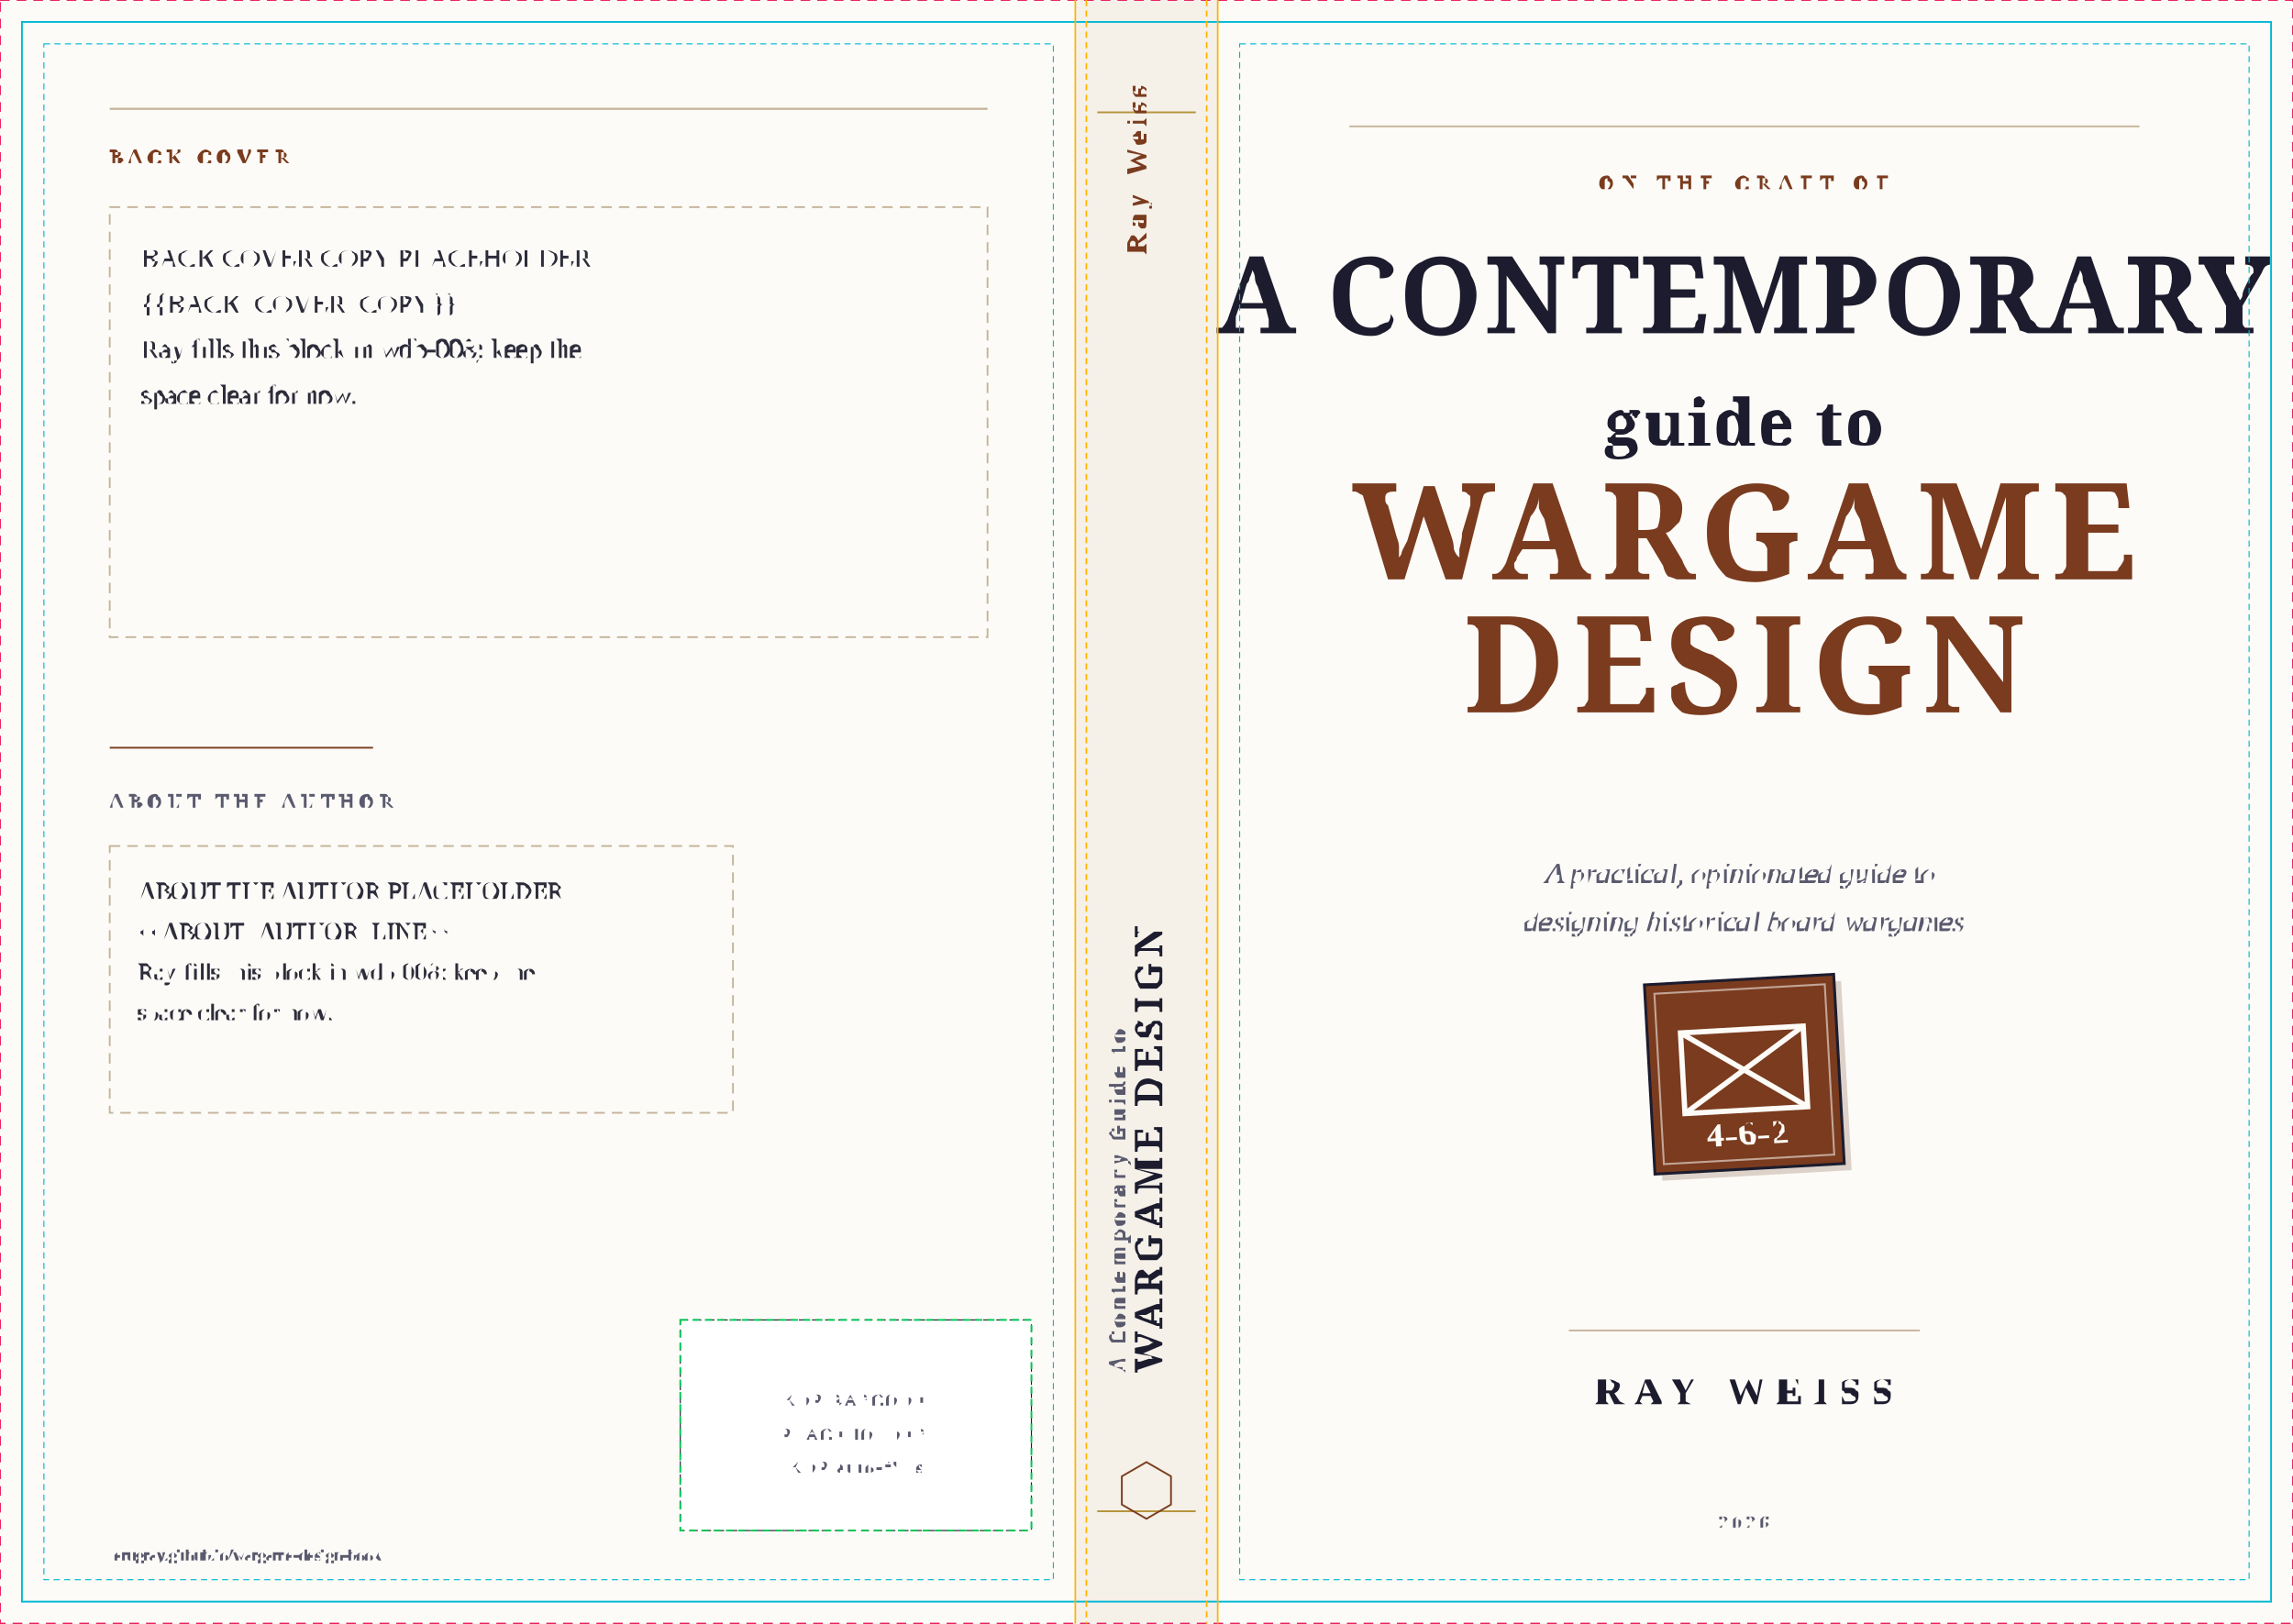
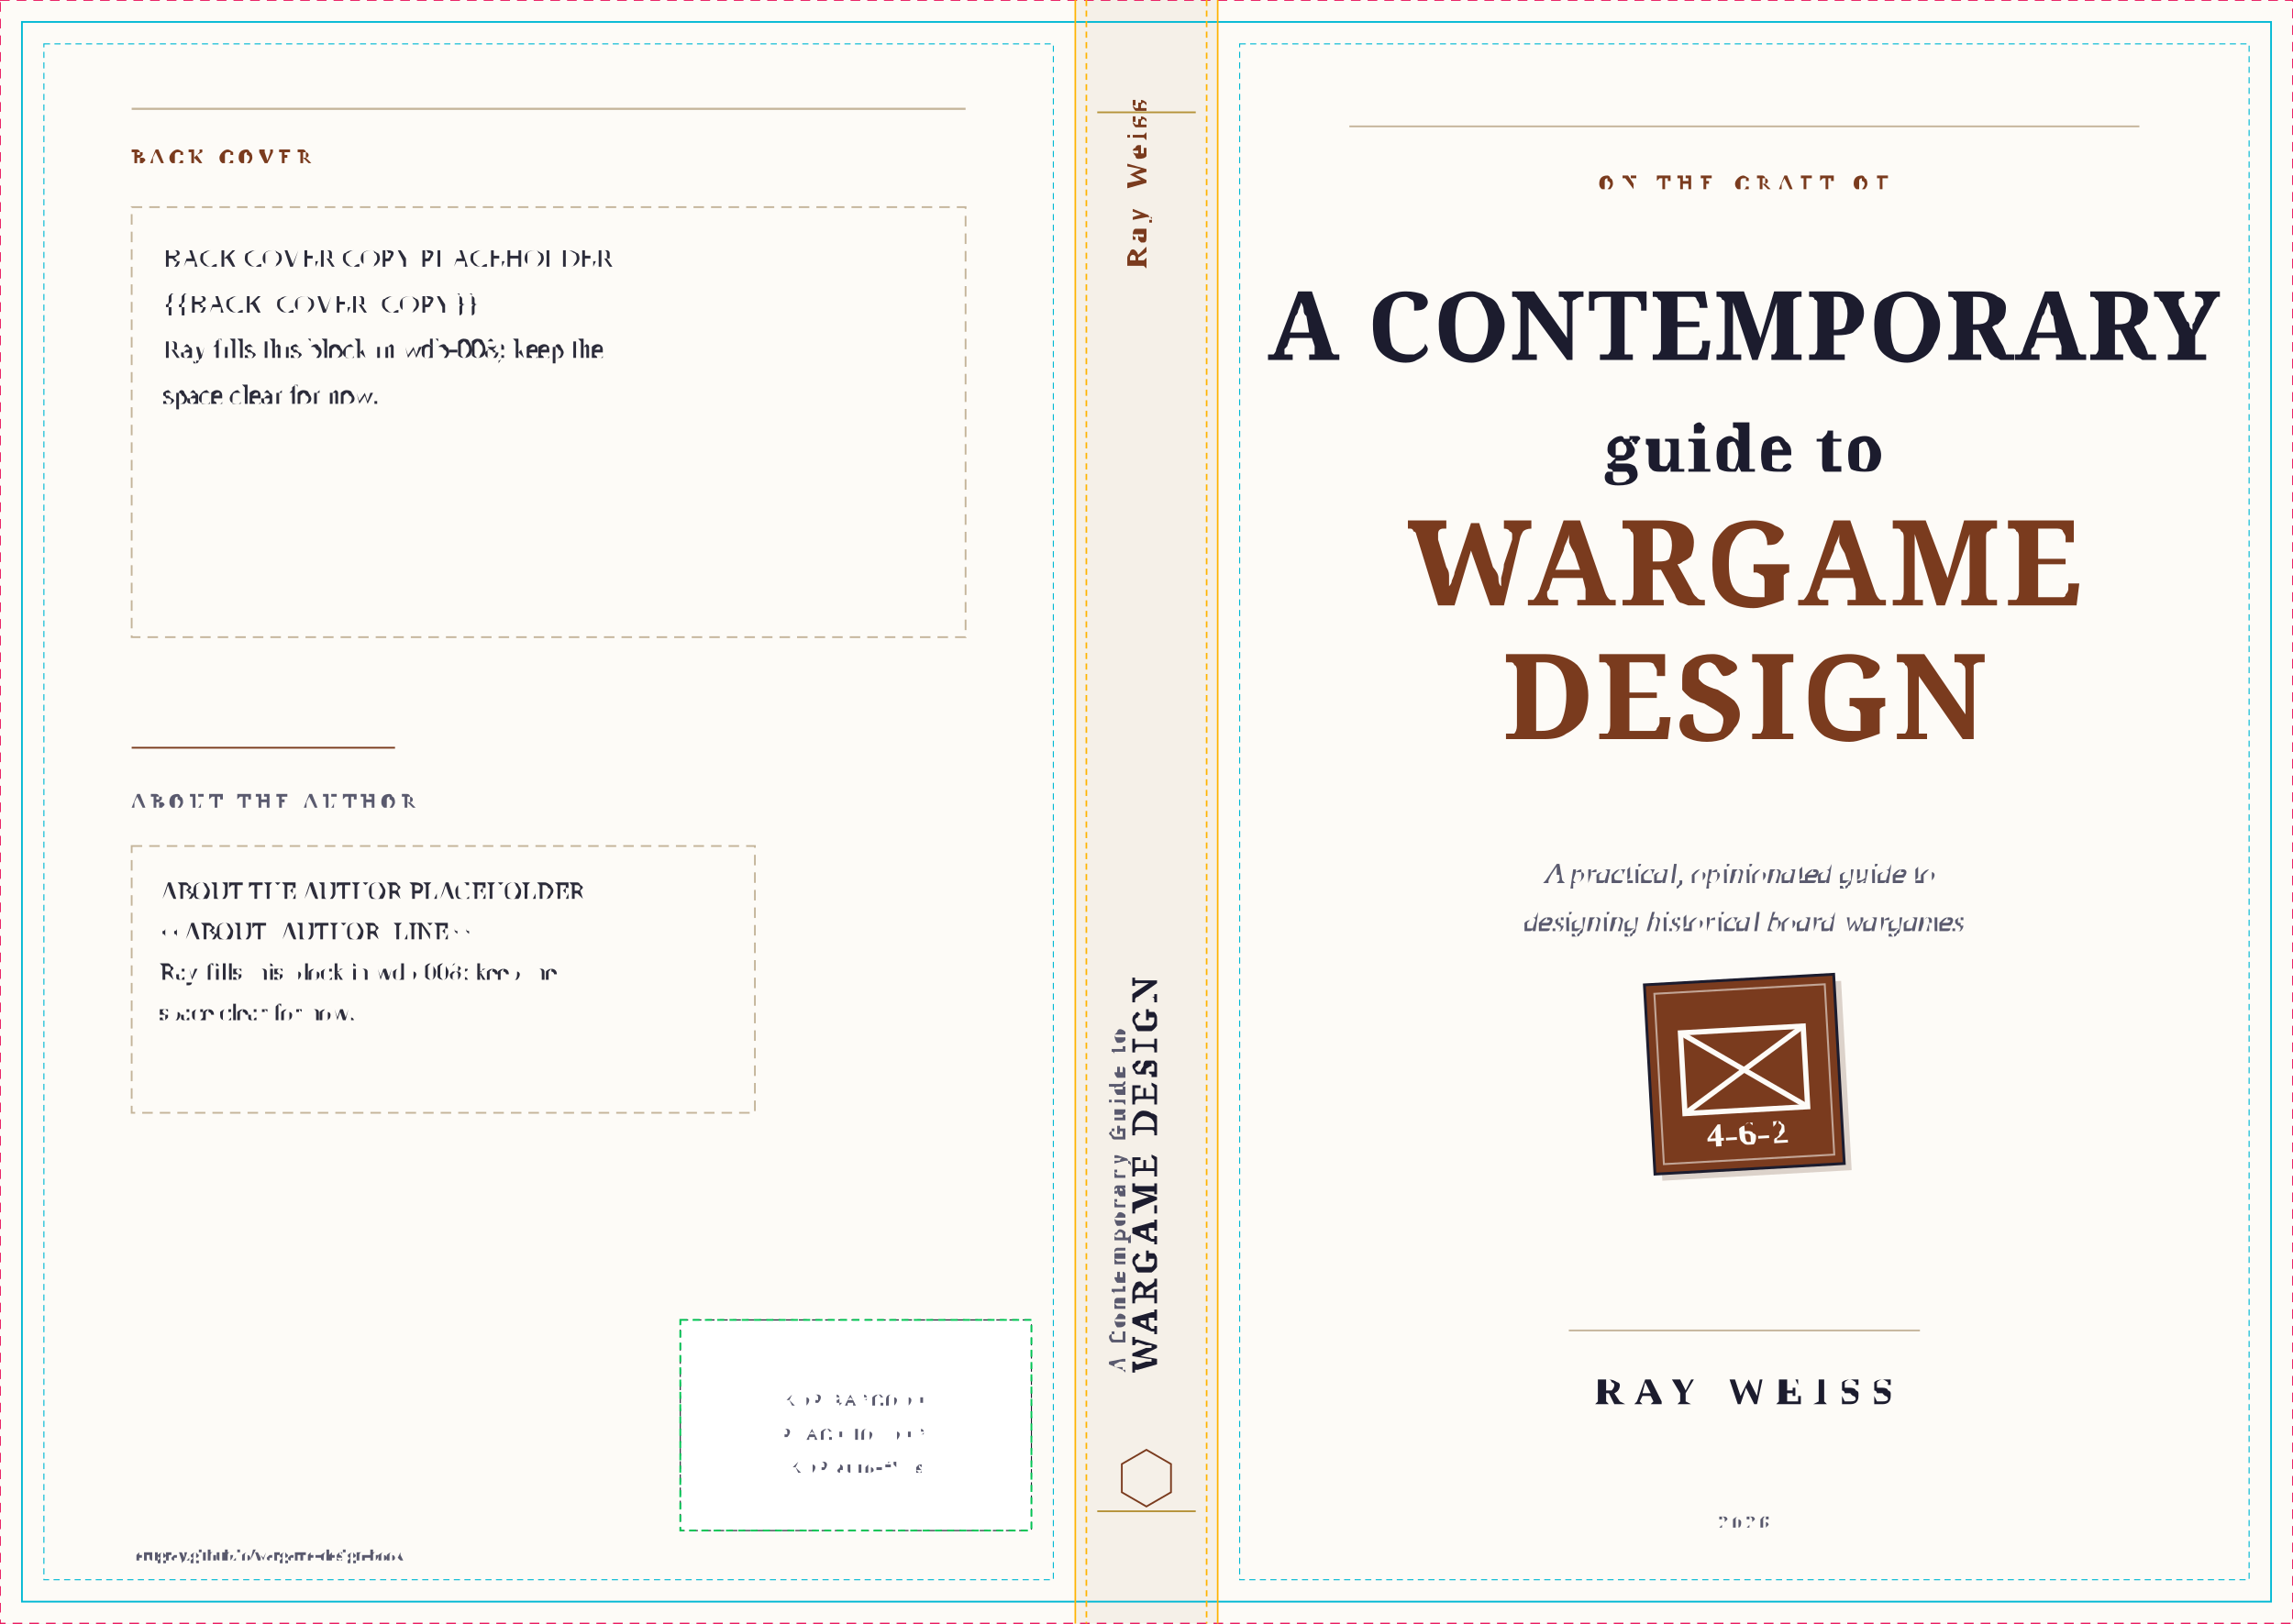
<svg xmlns="http://www.w3.org/2000/svg" width="13.061in" height="9.25in" viewBox="0 0 13.061 9.25">
  <defs>
    <style>
      .paper { fill: #fdfbf7; }
      .paper-alt { fill: #f5f0e8; }
      .ink { fill: #1c1c2e; }
      .body { fill: #2c2c3a; }
      .muted { fill: #5a5a6e; }
      .accent { fill: #7a3b1e; }
      .gold { fill: #b5933a; }
      .display { font-family: 'Playfair Display', Georgia, serif; }
      .lora { font-family: Lora, Georgia, 'Times New Roman', serif; }
      .small { font-family: Lora, Georgia, 'Times New Roman', serif; text-transform: uppercase; }
      .guide-trim { fill: none; stroke: #00B8D4; stroke-width: 0.010; }
      .guide-safe { fill: none; stroke: #00B8D4; stroke-width: 0.006; stroke-dasharray: 0.035 0.025; }
      .guide-bleed { fill: none; stroke: #E91E63; stroke-width: 0.010; stroke-dasharray: 0.055 0.040; }
      .guide-spine { fill: none; stroke: #FFB300; stroke-width: 0.009; }
    </style>
  </defs>
  <rect x="0" y="0" width="13.061" height="9.25" class="paper" />
  <rect x="6.125" y="0" width="0.811" height="9.25" class="paper-alt" />
  <g id="back-cover">
-     <line x1="0.625" y1="0.62" x2="5.625" y2="0.62" stroke="#c4b49a" stroke-width="0.012" />
-     <text x="0.625" y="0.93" class="small accent" font-size="0.111" text-anchor="start" letter-spacing="0.030" font-weight="700">
-       <tspan x="0.625" dy="0">BACK COVER</tspan>
+     <line x1="0.75" y1="0.62" x2="5.5" y2="0.62" stroke="#c4b49a" stroke-width="0.012" />
+     <text x="0.75" y="0.93" class="small accent" font-size="0.111" text-anchor="start" letter-spacing="0.030" font-weight="700">
+       <tspan x="0.75" dy="0">BACK COVER</tspan>
    </text>
-     <rect x="0.625" y="1.18" width="5" height="2.45" fill="none" stroke="#c4b49a" stroke-width="0.010" stroke-dasharray="0.060 0.040" />
-     <text x="0.805" y="1.52" class="lora body" font-size="0.153" text-anchor="start">
-       <tspan x="0.805" dy="0">BACK COVER COPY PLACEHOLDER</tspan>
-       <tspan x="0.805" dy="0.26">{{BACK_COVER_COPY}}</tspan>
-       <tspan x="0.805" dy="0.26">Ray fills this block in wdb-008; keep the</tspan>
-       <tspan x="0.805" dy="0.26">space clear for now.</tspan>
+     <rect x="0.75" y="1.18" width="4.75" height="2.45" fill="none" stroke="#c4b49a" stroke-width="0.010" stroke-dasharray="0.060 0.040" />
+     <text x="0.93" y="1.52" class="lora body" font-size="0.153" text-anchor="start">
+       <tspan x="0.93" dy="0">BACK COVER COPY PLACEHOLDER</tspan>
+       <tspan x="0.93" dy="0.26">{{BACK_COVER_COPY}}</tspan>
+       <tspan x="0.93" dy="0.26">Ray fills this block in wdb-008; keep the</tspan>
+       <tspan x="0.93" dy="0.26">space clear for now.</tspan>
    </text>
-     <line x1="0.625" y1="4.26" x2="2.125" y2="4.26" stroke="#7a3b1e" stroke-width="0.010" />
-     <text x="0.625" y="4.6" class="small muted" font-size="0.111" text-anchor="start" letter-spacing="0.030" font-weight="700">
-       <tspan x="0.625" dy="0">ABOUT THE AUTHOR</tspan>
+     <line x1="0.75" y1="4.26" x2="2.25" y2="4.26" stroke="#7a3b1e" stroke-width="0.010" />
+     <text x="0.75" y="4.6" class="small muted" font-size="0.111" text-anchor="start" letter-spacing="0.030" font-weight="700">
+       <tspan x="0.75" dy="0">ABOUT THE AUTHOR</tspan>
    </text>
-     <rect x="0.625" y="4.82" width="3.55" height="1.52" fill="none" stroke="#c4b49a" stroke-width="0.010" stroke-dasharray="0.060 0.040" />
-     <text x="0.785" y="5.12" class="lora body" font-size="0.139" text-anchor="start">
-       <tspan x="0.785" dy="0">ABOUT THE AUTHOR PLACEHOLDER</tspan>
-       <tspan x="0.785" dy="0.23">{{ABOUT_AUTHOR_LINE}}</tspan>
-       <tspan x="0.785" dy="0.23">Ray fills this block in wdb-008; keep the</tspan>
-       <tspan x="0.785" dy="0.23">space clear for now.</tspan>
+     <rect x="0.75" y="4.82" width="3.55" height="1.52" fill="none" stroke="#c4b49a" stroke-width="0.010" stroke-dasharray="0.060 0.040" />
+     <text x="0.91" y="5.12" class="lora body" font-size="0.139" text-anchor="start">
+       <tspan x="0.91" dy="0">ABOUT THE AUTHOR PLACEHOLDER</tspan>
+       <tspan x="0.91" dy="0.23">{{ABOUT_AUTHOR_LINE}}</tspan>
+       <tspan x="0.91" dy="0.23">Ray fills this block in wdb-008; keep the</tspan>
+       <tspan x="0.91" dy="0.23">space clear for now.</tspan>
    </text>
    <rect x="3.875" y="7.52" width="2" height="1.2" fill="#ffffff" stroke="#1c1c2e" stroke-width="0.006" stroke-dasharray="0.045 0.030" />
    <text x="4.875" y="8.01" class="small muted" font-size="0.090" text-anchor="middle" letter-spacing="0.018">
      <tspan x="4.875" dy="0">KDP BARCODE</tspan>
      <tspan x="4.875" dy="0.19">PLACEHOLDER</tspan>
      <tspan x="4.875" dy="0.19">KDP auto-fills</tspan>
    </text>
-     <text x="0.625" y="8.89" class="lora muted" font-size="0.095" text-anchor="start">
-       <tspan x="0.625" dy="0">lerugray.github.io/wargame-design-book</tspan>
+     <text x="0.75" y="8.89" class="lora muted" font-size="0.095" text-anchor="start">
+       <tspan x="0.75" dy="0">lerugray.github.io/wargame-design-book</tspan>
    </text>
  </g>
  <g id="spine">
    <line x1="6.25" y1="0.64" x2="6.811" y2="0.64" stroke="#b5933a" stroke-width="0.010" />
    <line x1="6.25" y1="8.61" x2="6.811" y2="8.61" stroke="#b5933a" stroke-width="0.010" />
    <g transform="translate(6.4104 7.82) rotate(-90)">
      <text class="display muted" font-size="0.125" font-weight="700" letter-spacing="0.016">A Contemporary Guide to</text>
    </g>
-     <g transform="translate(6.6204 7.82) rotate(-90)">
-       <text class="display ink" font-size="0.220" font-weight="900" letter-spacing="0.030">WARGAME DESIGN</text>
+     <g transform="translate(6.5904 7.82) rotate(-90)">
+       <text class="display ink" font-size="0.190" font-weight="900" letter-spacing="0.030">WARGAME DESIGN</text>
    </g>
-     <g transform="translate(6.5304 1.45) rotate(-90)">
+     <g transform="translate(6.5304 1.53) rotate(-90)">
      <text class="lora accent" font-size="0.167" font-weight="700" letter-spacing="0.028">Ray Weiss</text>
    </g>
-     <polygon points="6.53,8.33 6.67,8.411 6.67,8.572 6.53,8.653 6.39,8.572 6.39,8.411" fill="none" stroke="#7a3b1e" stroke-width="0.010" />
+     <polygon points="6.53,8.26 6.67,8.341 6.67,8.502 6.53,8.583 6.39,8.502 6.39,8.341" fill="none" stroke="#7a3b1e" stroke-width="0.010" />
  </g>
  <g id="front-cover">
    <line x1="7.686" y1="0.72" x2="12.186" y2="0.72" stroke="#c4b49a" stroke-width="0.010" />
    <text x="9.936" y="1.08" class="small accent" font-size="0.111" text-anchor="middle" letter-spacing="0.045" font-weight="700">
      <tspan x="9.936" dy="0">ON THE CRAFT OF</tspan>
    </text>
-     <text x="9.936" y="1.9" class="display ink" font-size="0.600" text-anchor="middle" font-weight="800" letter-spacing="0.012">
+     <text x="9.936" y="2.05" class="display ink" font-size="0.545" text-anchor="middle" font-weight="800" letter-spacing="0.008">
      <tspan x="9.936" dy="0">A CONTEMPORARY</tspan>
    </text>
-     <text x="9.936" y="2.54" class="display ink" font-size="0.360" text-anchor="middle" font-weight="700" letter-spacing="0.018">
+     <text x="9.936" y="2.69" class="display ink" font-size="0.360" text-anchor="middle" font-weight="700" letter-spacing="0.018">
      <tspan x="9.936" dy="0">guide to</tspan>
    </text>
-     <text x="9.936" y="3.3" class="display accent" font-size="0.760" text-anchor="middle" font-weight="900" letter-spacing="0.040">
+     <text x="9.936" y="3.45" class="display accent" font-size="0.665" text-anchor="middle" font-weight="900" letter-spacing="0.022">
      <tspan x="9.936" dy="0">WARGAME</tspan>
    </text>
-     <text x="9.936" y="4.06" class="display accent" font-size="0.760" text-anchor="middle" font-weight="900" letter-spacing="0.040">
+     <text x="9.936" y="4.21" class="display accent" font-size="0.665" text-anchor="middle" font-weight="900" letter-spacing="0.022">
      <tspan x="9.936" dy="0">DESIGN</tspan>
    </text>
    <text x="9.936" y="5.03" class="lora muted" font-size="0.167" text-anchor="middle" font-style="italic">
      <tspan x="9.936" dy="0">A practical, opinionated guide to</tspan>
      <tspan x="9.936" dy="0.275">designing historical board wargames</tspan>
    </text>
    <g id="counter" transform="translate(9.9357 6.12) rotate(-3.2)">
      <rect x="-0.5" y="-0.5" width="1.08" height="1.08" fill="#5a2c14" opacity="0.20" />
      <rect x="-0.54" y="-0.54" width="1.08" height="1.08" fill="#7a3b1e" stroke="#1c1c2e" stroke-width="0.016" />
      <rect x="-0.486" y="-0.486" width="0.972" height="0.972" fill="none" stroke="#fdfbf7" stroke-width="0.011" opacity="0.55" />
      <rect x="-0.35" y="-0.255" width="0.7" height="0.46" fill="none" stroke="#fdfbf7" stroke-width="0.030" />
      <line x1="-0.35" y1="-0.255" x2="0.35" y2="0.205" stroke="#fdfbf7" stroke-width="0.030" />
      <line x1="0.35" y1="-0.255" x2="-0.35" y2="0.205" stroke="#fdfbf7" stroke-width="0.030" />
      <text class="lora" x="0" y="0.405" text-anchor="middle" font-size="0.194" font-weight="700" fill="#fdfbf7" letter-spacing="0.010">4-6-2</text>
    </g>
    <line x1="8.936" y1="7.58" x2="10.936" y2="7.58" stroke="#c4b49a" stroke-width="0.010" />
    <text x="9.936" y="8" class="lora ink" font-size="0.225" text-anchor="middle" font-weight="700" letter-spacing="0.060">
      <tspan x="9.936" dy="0">RAY WEISS</tspan>
    </text>
    <text x="9.936" y="8.7" class="lora muted" font-size="0.095" text-anchor="middle" letter-spacing="0.030">
      <tspan x="9.936" dy="0">2026</tspan>
    </text>
  </g>
  <g id="guides">
    <rect x="0" y="0" width="13.061" height="9.25" class="guide-bleed" />
    <rect x="0.125" y="0.125" width="12.811" height="9" class="guide-trim" />
    <rect x="0.25" y="0.25" width="5.75" height="8.75" class="guide-safe" />
    <rect x="7.061" y="0.25" width="5.75" height="8.75" class="guide-safe" />
    <line x1="6.125" y1="0" x2="6.125" y2="9.25" class="guide-spine" />
    <line x1="6.936" y1="0" x2="6.936" y2="9.25" class="guide-spine" />
    <line x1="6.188" y1="0" x2="6.188" y2="9.25" class="guide-spine" stroke-dasharray="0.035 0.025" />
    <line x1="6.873" y1="0" x2="6.873" y2="9.25" class="guide-spine" stroke-dasharray="0.035 0.025" />
    <rect x="3.875" y="7.52" width="2" height="1.2" fill="none" stroke="#00C853" stroke-width="0.010" stroke-dasharray="0.040 0.030" />
  </g>
</svg>
